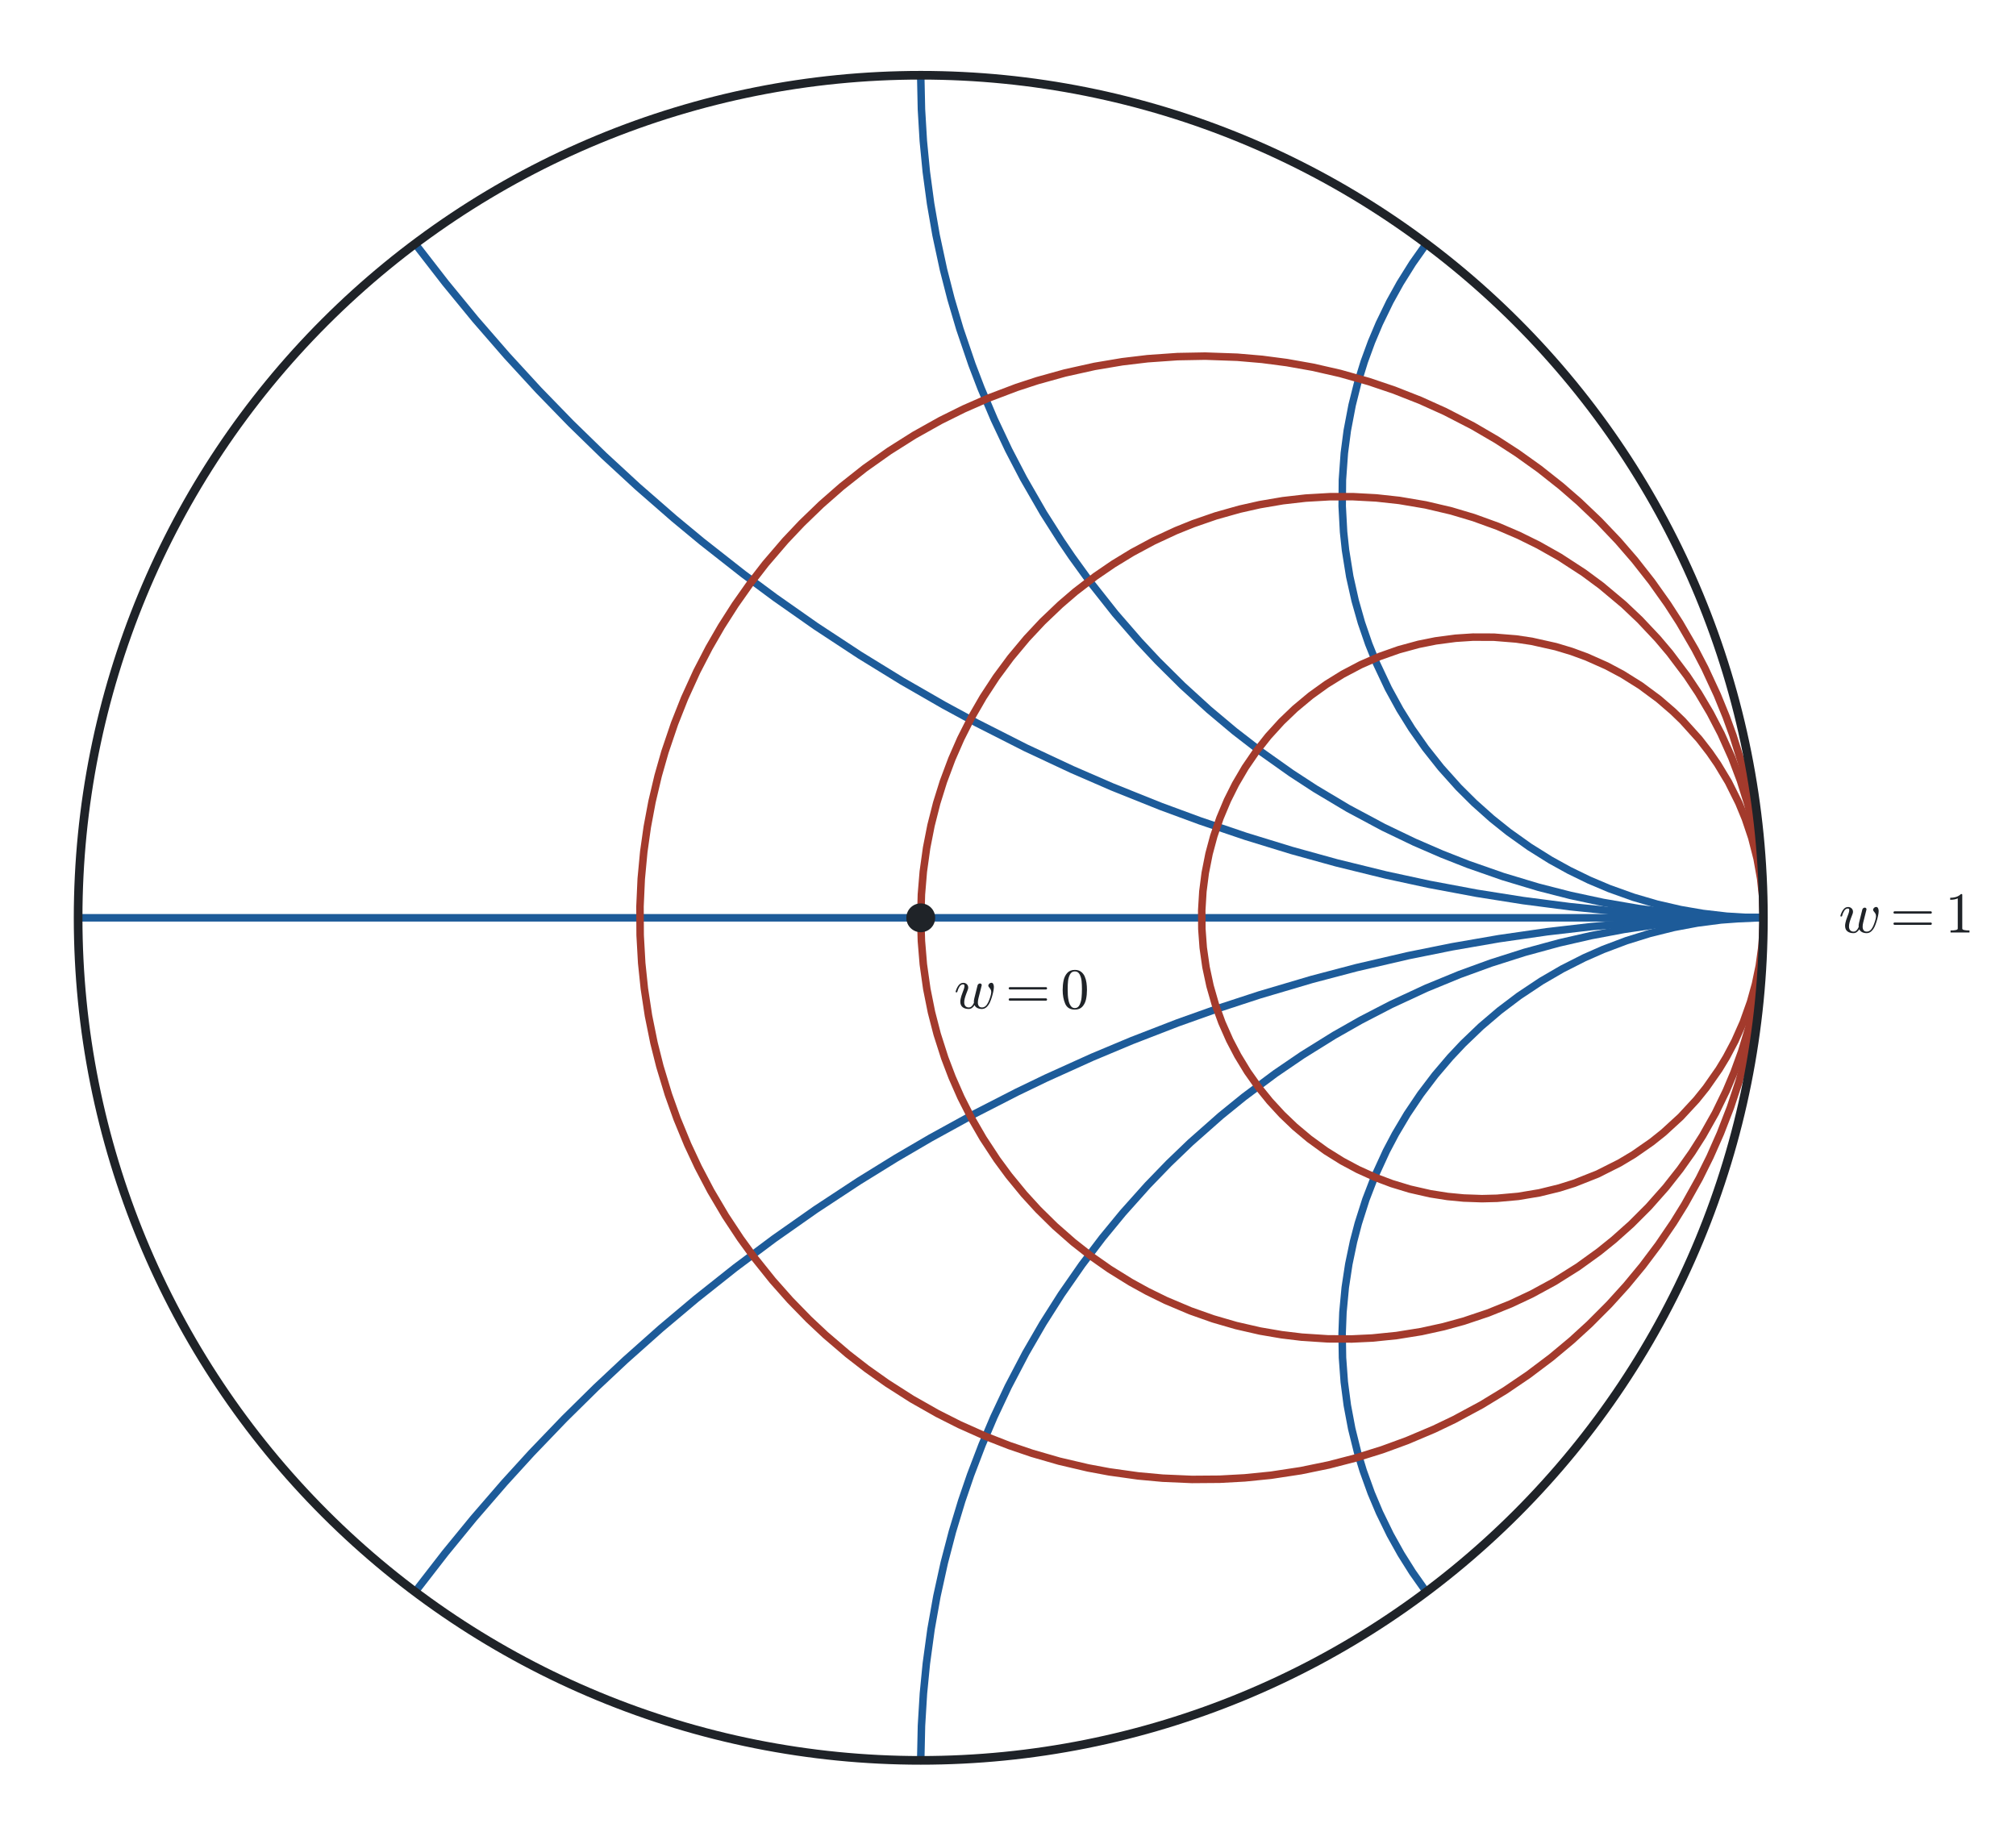
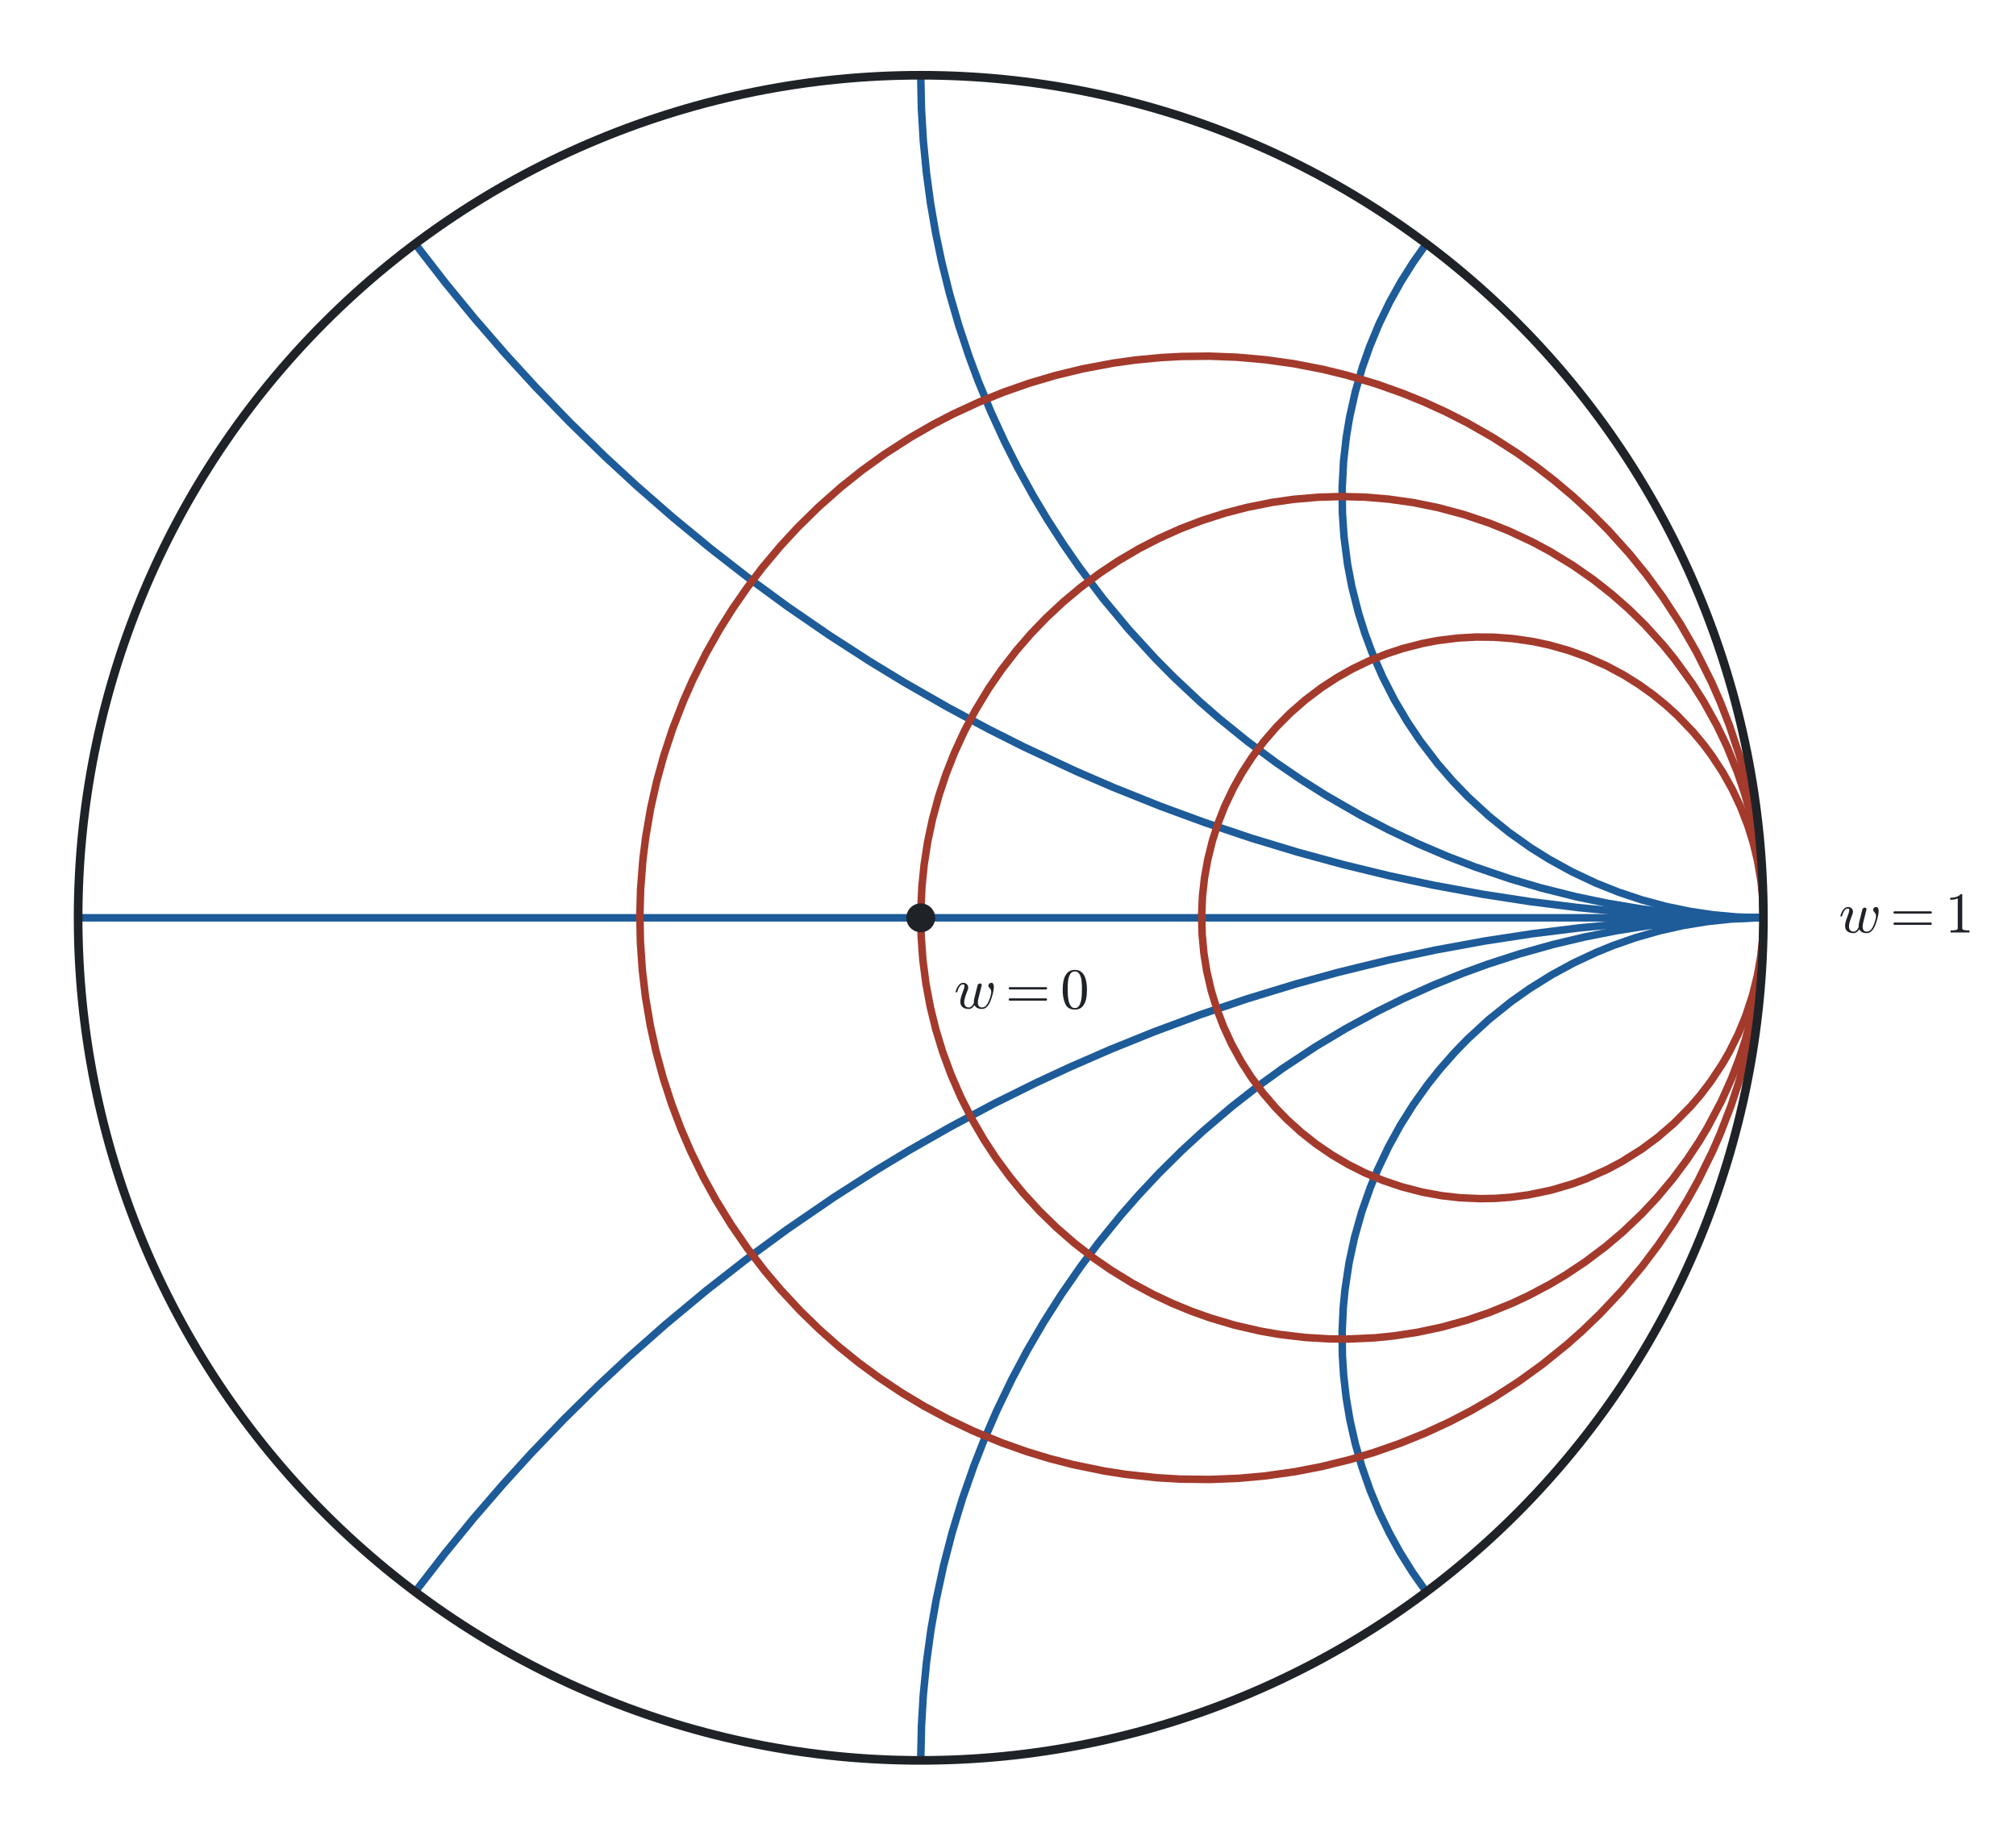
<svg xmlns="http://www.w3.org/2000/svg" xmlns:xlink="http://www.w3.org/1999/xlink" width="349.374pt" height="318.144pt" viewBox="0 0 349.374 318.144" version="1.1">
  <defs>
    <style type="text/css">*{stroke-linejoin: round; stroke-linecap: butt}</style>
  </defs>
  <g id="figure_1">
    <g id="patch_1">
      <path d="M 0 318.144  L 349.374 318.144  L 349.374 0  L 0 0  L 0 318.144  z " style="fill: none" />
    </g>
    <g id="axes_1">
      <g id="patch_2">
        <path d="M 7.2 310.944  L 336.762 310.944  L 336.762 7.2  L 7.2 7.2  L 7.2 310.944  z " style="fill: none" />
      </g>
      <g id="matplotlib.axis_1" />
      <g id="matplotlib.axis_2" />
      <g id="line2d_1">
-         <path d="M 14.26 159.072  L 304.877 159.072  L 304.877 159.072  " clip-path="url(#p38c16c017a)" style="fill: none; stroke: #1d5b99; stroke-width: 1.3; stroke-linecap: square" />
+         <path d="M 14.26 159.072  L 304.877 159.072  L 304.877 159.072  " clip-path="url(#p81f37d7cd2)" style="fill: none; stroke: #1d5b99; stroke-width: 1.3; stroke-linecap: square" />
      </g>
      <g id="line2d_2">
-         <path d="M 72.297 275.434  L 77.167 269.148  L 82.071 263.157  L 87.409 256.986  L 92.118 251.82  L 97.824 245.878  L 103.29 240.489  L 108.387 235.71  L 114.522 230.25  L 120.6 225.135  L 127.391 219.742  L 134.17 214.676  L 141.352 209.632  L 148.824 204.716  L 155.252 200.742  L 161.263 197.23  L 168.685 193.152  L 176.256 189.274  L 181.333 186.827  L 189.289 183.23  L 196.145 180.357  L 204.086 177.281  L 211.224 174.74  L 218.262 172.436  L 227.342 169.751  L 235.073 167.715  L 244.053 165.63  L 251.649 164.098  L 259.755 162.692  L 268.082 161.491  L 275.749 160.601  L 284.29 159.85  L 292.454 159.368  L 300.434 159.117  L 304.877 159.073  L 304.877 159.073  " clip-path="url(#p38c16c017a)" style="fill: none; stroke: #1d5b99; stroke-width: 1.3; stroke-linecap: square" />
+         <path d="M 72.297 275.434  L 77.174 269.139  L 82.09 263.134  L 87.206 257.214  L 92.14 251.796  L 97.717 245.988  L 103.645 240.149  L 108.923 235.22  L 115.354 229.533  L 122.475 223.613  L 129.24 218.33  L 136.352 213.109  L 144.553 207.486  L 151.996 202.726  L 157.502 199.405  L 164.733 195.288  L 172.353 191.238  L 179.537 187.679  L 185.402 184.952  L 192.52 181.851  L 200.033 178.818  L 207.933 175.886  L 216.127 173.114  L 224.591 170.531  L 231.999 168.497  L 240.686 166.377  L 248.758 164.656  L 257.346 163.085  L 265.422 161.848  L 273.69 160.82  L 281.905 160.034  L 290.326 159.471  L 298.462 159.159  L 304.877 159.073  L 304.877 159.073  " clip-path="url(#p81f37d7cd2)" style="fill: none; stroke: #1d5b99; stroke-width: 1.3; stroke-linecap: square" />
      </g>
      <g id="line2d_3">
-         <path d="M 72.297 42.709  L 77.221 49.064  L 82.388 55.363  L 87.843 61.643  L 93.345 67.63  L 98.931 73.38  L 104.644 78.947  L 110.492 84.342  L 116.8 89.844  L 121.613 93.834  L 128.774 99.46  L 134.34 103.591  L 141.385 108.534  L 149.011 113.546  L 156.323 118.042  L 163.552 122.201  L 169.254 125.293  L 177.777 129.615  L 185.782 133.363  L 192.77 136.398  L 201.172 139.765  L 207.958 142.267  L 215.923 144.964  L 223.852 147.398  L 231.593 149.54  L 240.161 151.646  L 247.697 153.275  L 255.929 154.817  L 263.982 156.091  L 272.091 157.143  L 279.805 157.931  L 287.997 158.541  L 296.392 158.927  L 304.465 159.07  L 304.877 159.071  L 304.877 159.071  " clip-path="url(#p38c16c017a)" style="fill: none; stroke: #1d5b99; stroke-width: 1.3; stroke-linecap: square" />
+         <path d="M 72.297 42.709  L 77.232 49.078  L 82.18 55.117  L 87.593 61.364  L 92.887 67.144  L 98.718 73.166  L 104.858 79.149  L 110.343 84.209  L 116.565 89.645  L 123.162 95.082  L 129.421 99.95  L 136.461 105.112  L 143.725 110.108  L 150.825 114.689  L 156.769 118.306  L 164.318 122.626  L 171.352 126.39  L 177.444 129.453  L 186.555 133.71  L 192.96 136.477  L 201.185 139.769  L 208.717 142.535  L 216.897 145.276  L 224.947 147.715  L 232.857 149.868  L 240.725 151.776  L 248.307 153.397  L 257.047 155.008  L 265.3 156.278  L 273.484 157.301  L 281.561 158.081  L 289.839 158.646  L 298.051 158.974  L 304.877 159.071  L 304.877 159.071  " clip-path="url(#p81f37d7cd2)" style="fill: none; stroke: #1d5b99; stroke-width: 1.3; stroke-linecap: square" />
      </g>
      <g id="line2d_4">
-         <path d="M 159.569 304.741  L 159.692 299.105  L 160.03 293.497  L 160.536 288.322  L 161.347 282.381  L 162.367 276.647  L 163.643 270.848  L 165.051 265.465  L 166.667 260.127  L 168.202 255.634  L 170.196 250.413  L 172.246 245.588  L 174.727 240.315  L 177.767 234.506  L 180.738 229.374  L 183.937 224.336  L 187.529 219.17  L 191.047 214.533  L 194.601 210.211  L 198.874 205.43  L 202.57 201.613  L 206.312 198.018  L 211.557 193.384  L 215.585 190.114  L 220.995 186.077  L 225.7 182.868  L 231.234 179.425  L 235.861 176.8  L 241.055 174.11  L 247.15 171.279  L 252.943 168.896  L 258.391 166.913  L 264.224 165.056  L 270.187 163.43  L 275.733 162.159  L 281.423 161.087  L 286.988 160.263  L 292.656 159.647  L 298.43 159.248  L 304.245 159.078  L 304.877 159.074  L 304.877 159.074  " clip-path="url(#p38c16c017a)" style="fill: none; stroke: #1d5b99; stroke-width: 1.3; stroke-linecap: square" />
+         <path d="M 159.569 304.741  L 159.69 299.151  L 160.009 293.762  L 160.565 288.073  L 161.323 282.535  L 162.244 277.274  L 163.517 271.373  L 165.014 265.595  L 166.805 259.702  L 168.789 254.033  L 170.499 249.669  L 172.746 244.481  L 175.362 239.047  L 177.958 234.161  L 180.831 229.221  L 183.912 224.373  L 187.318 219.46  L 190.389 215.372  L 194.257 210.615  L 197.369 207.065  L 200.855 203.349  L 204.776 199.463  L 208.511 196.02  L 213.439 191.826  L 217.702 188.487  L 222.267 185.183  L 227.974 181.412  L 233.193 178.286  L 238.744 175.274  L 243.283 173.035  L 248.443 170.722  L 253.456 168.698  L 257.785 167.121  L 263.334 165.322  L 269.115 163.703  L 274.635 162.392  L 280.049 161.324  L 285.328 160.486  L 291.149 159.788  L 296.747 159.34  L 302.603 159.103  L 304.877 159.074  L 304.877 159.074  " clip-path="url(#p81f37d7cd2)" style="fill: none; stroke: #1d5b99; stroke-width: 1.3; stroke-linecap: square" />
      </g>
      <g id="line2d_5">
-         <path d="M 159.569 13.403  L 159.688 18.96  L 160.013 24.432  L 160.529 29.766  L 161.273 35.291  L 162.219 40.739  L 163.507 46.728  L 164.805 51.796  L 166.347 57.015  L 168.439 63.162  L 170.013 67.277  L 172.296 72.667  L 174.807 77.991  L 177.378 82.929  L 180.817 88.9  L 183.912 93.77  L 185.745 96.468  L 188.818 100.718  L 193.271 106.355  L 197.44 111.156  L 200.63 114.562  L 204.924 118.822  L 209.523 123.015  L 213.932 126.717  L 218.595 130.324  L 223.79 134.005  L 227.918 136.697  L 233.609 140.094  L 239.746 143.38  L 245.1 145.95  L 249.894 148.03  L 254.41 149.806  L 260.486 151.929  L 266.609 153.771  L 272.167 155.193  L 277.815 156.404  L 283.932 157.455  L 289.597 158.192  L 295.46 158.719  L 301.235 159.007  L 304.877 159.07  L 304.877 159.07  " clip-path="url(#p38c16c017a)" style="fill: none; stroke: #1d5b99; stroke-width: 1.3; stroke-linecap: square" />
+         <path d="M 159.569 13.403  L 159.683 18.824  L 160.011 24.403  L 160.557 30.005  L 161.256 35.18  L 162.167 40.467  L 163.176 45.3  L 164.539 50.816  L 166.156 56.408  L 167.929 61.744  L 169.521 66.03  L 171.742 71.413  L 174.085 76.515  L 176.383 81.072  L 179.061 85.932  L 181.495 90.003  L 184.305 94.36  L 187.054 98.317  L 191.178 103.776  L 195.611 109.102  L 200.198 114.113  L 203.429 117.379  L 207.919 121.594  L 211.287 124.532  L 216.196 128.505  L 221.213 132.221  L 225.397 135.076  L 229.814 137.868  L 235.76 141.289  L 240.646 143.831  L 245.782 146.259  L 250.775 148.39  L 255.623 150.254  L 261.666 152.307  L 267.119 153.911  L 273.197 155.432  L 278.489 156.533  L 284.401 157.525  L 290.115 158.249  L 296.003 158.756  L 301.784 159.022  L 304.877 159.07  L 304.877 159.07  " clip-path="url(#p81f37d7cd2)" style="fill: none; stroke: #1d5b99; stroke-width: 1.3; stroke-linecap: square" />
      </g>
      <g id="line2d_6">
-         <path d="M 247.1 275.78  L 244.789 272.502  L 242.798 269.333  L 240.926 265.979  L 239.054 262.138  L 237.632 258.766  L 236.239 254.901  L 235.267 251.699  L 234.252 247.605  L 233.491 243.562  L 232.964 239.528  L 232.655 235.317  L 232.59 231.158  L 232.73 227.464  L 233.134 223.135  L 233.749 219.091  L 234.562 215.205  L 235.39 212.039  L 236.708 207.895  L 238.279 203.815  L 240.262 199.495  L 241.819 196.544  L 243.873 193.085  L 246.203 189.621  L 248.717 186.309  L 251.334 183.235  L 253.553 180.877  L 256.646 177.913  L 259.856 175.177  L 263.247 172.61  L 267.095 170.049  L 270.745 167.928  L 274.547 166.004  L 277.823 164.561  L 281.862 163.038  L 285.913 161.776  L 290.112 160.733  L 294.155 159.974  L 298.248 159.443  L 302.318 159.146  L 304.877 159.075  L 304.877 159.075  " clip-path="url(#p38c16c017a)" style="fill: none; stroke: #1d5b99; stroke-width: 1.3; stroke-linecap: square" />
+         <path d="M 247.1 275.78  L 244.813 272.539  L 242.652 269.086  L 240.792 265.721  L 238.989 261.993  L 237.462 258.329  L 236.029 254.252  L 234.871 250.219  L 233.957 246.181  L 233.287 242.196  L 232.849 238.31  L 232.637 234.889  L 232.595 230.781  L 232.782 226.704  L 233.085 223.547  L 233.788 218.881  L 234.726 214.529  L 235.993 210.035  L 237.464 205.842  L 238.731 202.763  L 240.667 198.694  L 242.7 195.007  L 244.905 191.497  L 247.382 188.018  L 249.519 185.33  L 252.16 182.332  L 254.363 180.067  L 257.996 176.723  L 261.885 173.603  L 265.076 171.349  L 268.895 168.968  L 272.679 166.914  L 276.547 165.1  L 279.544 163.879  L 283.434 162.517  L 287.553 161.337  L 291.67 160.413  L 295.895 159.72  L 299.945 159.291  L 304.03 159.089  L 304.877 159.075  L 304.877 159.075  " clip-path="url(#p81f37d7cd2)" style="fill: none; stroke: #1d5b99; stroke-width: 1.3; stroke-linecap: square" />
      </g>
      <g id="line2d_7">
-         <path d="M 247.1 42.363  L 244.801 45.624  L 242.649 49.063  L 240.859 52.293  L 239.029 56.063  L 237.669 59.285  L 236.423 62.691  L 235.272 66.426  L 234.322 70.218  L 233.483 74.629  L 232.974 78.516  L 232.641 83.167  L 232.602 87.718  L 232.842 92.194  L 233.178 95.352  L 233.913 99.925  L 234.848 104.099  L 235.932 107.915  L 237.198 111.602  L 238.559 114.986  L 240.607 119.332  L 242.611 122.985  L 244.678 126.304  L 247.037 129.666  L 249.725 133.06  L 252.773 136.462  L 255.475 139.149  L 258.522 141.869  L 261.439 144.204  L 265.056 146.782  L 268.675 149.047  L 271.928 150.844  L 275.402 152.535  L 278.881 154.008  L 283.096 155.518  L 287.127 156.697  L 291.257 157.649  L 295.123 158.316  L 299.242 158.795  L 303.3 159.036  L 304.877 159.068  L 304.877 159.068  " clip-path="url(#p38c16c017a)" style="fill: none; stroke: #1d5b99; stroke-width: 1.3; stroke-linecap: square" />
+         <path d="M 247.1 42.363  L 244.889 45.492  L 242.808 48.793  L 240.818 52.372  L 239.01 56.104  L 237.35 60.108  L 236.082 63.728  L 234.867 67.938  L 233.905 72.228  L 233.312 75.767  L 232.838 79.966  L 232.598 84.624  L 232.639 88.89  L 232.914 92.993  L 233.54 97.835  L 234.281 101.709  L 235.442 106.287  L 236.534 109.749  L 237.811 113.188  L 239.619 117.327  L 241.663 121.32  L 243.916 125.126  L 246.077 128.345  L 249.154 132.373  L 251.774 135.394  L 254.379 138.093  L 258.041 141.459  L 261.487 144.241  L 265.241 146.904  L 268.465 148.924  L 272.408 151.092  L 276.576 153.056  L 280.491 154.619  L 284.543 155.97  L 288.727 157.096  L 292.88 157.956  L 296.762 158.535  L 300.871 158.919  L 304.877 159.068  L 304.877 159.068  " clip-path="url(#p81f37d7cd2)" style="fill: none; stroke: #1d5b99; stroke-width: 1.3; stroke-linecap: square" />
      </g>
      <g id="line2d_8">
-         <path d="M 305.599 159.045  L 305.499 154.67  L 305.093 149.161  L 304.603 145.181  L 304.008 141.545  L 302.9 136.306  L 301.906 132.511  L 300.318 127.445  L 299.145 124.215  L 297.607 120.443  L 295.454 115.8  L 293.748 112.521  L 291.076 107.917  L 288.994 104.691  L 286.231 100.798  L 283.286 97.05  L 280.426 93.744  L 277.118 90.266  L 273.632 86.945  L 270.554 84.27  L 266.782 81.282  L 262.95 78.542  L 259.376 76.226  L 255.249 73.817  L 250.43 71.333  L 246.131 69.392  L 241.598 67.61  L 237.209 66.126  L 232.227 64.718  L 227.512 63.644  L 222.995 62.842  L 218.719 62.283  L 214.432 61.915  L 208.848 61.72  L 204.059 61.808  L 198.87 62.171  L 194.492 62.694  L 189.708 63.499  L 184.585 64.637  L 179.764 65.977  L 176.179 67.151  L 171.283 69.008  L 167.028 70.874  L 162.981 72.881  L 158.425 75.432  L 154.096 78.167  L 149.892 81.144  L 145.851 84.341  L 142.317 87.439  L 138.933 90.708  L 136.095 93.71  L 132.671 97.701  L 129.914 101.263  L 127.401 104.832  L 125.006 108.584  L 122.882 112.266  L 120.757 116.368  L 118.645 120.998  L 116.9 125.401  L 115.229 130.335  L 114.059 134.442  L 112.997 138.935  L 112.173 143.329  L 111.565 147.637  L 111.126 152.324  L 110.911 157.098  L 110.939 162.106  L 111.208 166.919  L 111.668 171.342  L 112.38 176.032  L 113.33 180.725  L 114.361 184.829  L 115.832 189.691  L 117.337 193.907  L 119.179 198.378  L 120.993 202.254  L 123.173 206.406  L 125.733 210.74  L 128.309 214.641  L 130.65 217.865  L 133.899 221.924  L 136.92 225.333  L 140.163 228.661  L 143.047 231.369  L 146.936 234.695  L 150.192 237.223  L 153.718 239.722  L 158.015 242.467  L 162.466 244.991  L 166.277 246.915  L 170.82 248.945  L 174.905 250.539  L 178.849 251.881  L 183.58 253.249  L 188.552 254.413  L 192.234 255.1  L 197.236 255.801  L 201.49 256.191  L 206.566 256.411  L 211.377 256.375  L 215.713 256.139  L 220.266 255.681  L 225.439 254.895  L 230.258 253.904  L 234.996 252.678  L 239.535 251.26  L 243.817 249.694  L 248.532 247.699  L 252.009 246.034  L 256.736 243.49  L 260.857 240.985  L 264.871 238.263  L 268.838 235.271  L 272.365 232.327  L 275.458 229.5  L 278.865 226.084  L 281.853 222.788  L 284.673 219.376  L 287.424 215.714  L 290.041 211.866  L 291.959 208.768  L 294.49 204.234  L 296.351 200.486  L 298.151 196.417  L 299.892 191.914  L 301.374 187.442  L 302.628 182.937  L 303.733 178.042  L 304.489 173.729  L 305.105 168.868  L 305.464 164.189  L 305.599 159.099  L 305.599 159.099  " clip-path="url(#p38c16c017a)" style="fill: none; stroke: #a33a2c; stroke-width: 1.3; stroke-linecap: square" />
+         <path d="M 305.599 159.045  L 305.428 153.3  L 304.978 148.099  L 304.352 143.54  L 303.512 139.021  L 302.556 134.923  L 301.496 131.106  L 299.744 125.819  L 298.095 121.591  L 296.599 118.189  L 293.973 112.937  L 291.18 108.087  L 288.122 103.417  L 285.275 99.539  L 282.4 95.994  L 278.718 91.905  L 275.634 88.812  L 272.619 86.039  L 269.368 83.297  L 266.296 80.919  L 262.99 78.568  L 258.761 75.85  L 254.271 73.285  L 250.596 71.413  L 246.83 69.691  L 243.155 68.193  L 238.552 66.556  L 233.477 65.045  L 229.232 64.007  L 224.222 63.038  L 219.383 62.357  L 214.409 61.913  L 209.588 61.727  L 204.702 61.783  L 201.067 61.983  L 196.772 62.396  L 192.851 62.943  L 187.616 63.929  L 182.852 65.088  L 178.317 66.433  L 173.981 67.947  L 169.552 69.738  L 165.15 71.776  L 161.698 73.567  L 157.829 75.789  L 153.303 78.703  L 149.409 81.509  L 145.74 84.433  L 141.883 87.841  L 138.288 91.368  L 135.247 94.659  L 132.127 98.378  L 129.542 101.769  L 126.954 105.504  L 124.712 109.072  L 122.391 113.173  L 120.088 117.768  L 118.455 121.45  L 116.544 126.382  L 115.038 130.963  L 113.791 135.49  L 112.756 140.111  L 111.9 145.098  L 111.408 149.061  L 111.019 154.097  L 110.893 158.555  L 110.983 163.287  L 111.304 168.022  L 111.868 172.824  L 112.716 177.829  L 113.685 182.228  L 114.917 186.776  L 116.375 191.283  L 118.005 195.603  L 119.729 199.601  L 121.861 203.965  L 124.042 207.935  L 126.712 212.27  L 129.573 216.416  L 132.504 220.236  L 135.243 223.48  L 138.691 227.189  L 142.047 230.455  L 145.281 233.323  L 148.774 236.149  L 152.33 238.767  L 156.365 241.45  L 160.103 243.689  L 164.33 245.958  L 168.653 248.011  L 173.567 250.04  L 177.99 251.605  L 181.883 252.788  L 185.888 253.824  L 191.425 254.961  L 195.034 255.525  L 200.531 256.119  L 204.558 256.356  L 209.733 256.414  L 214.674 256.213  L 219.211 255.806  L 224.474 255.063  L 228.949 254.199  L 234.052 252.943  L 238.134 251.724  L 242.635 250.149  L 246.968 248.393  L 251.155 246.459  L 254.895 244.521  L 258.891 242.215  L 263.286 239.373  L 267.323 236.451  L 271.571 233.015  L 274.18 230.698  L 277.291 227.704  L 281.01 223.748  L 284.576 219.499  L 287.358 215.807  L 290.009 211.916  L 292.428 207.969  L 294.294 204.607  L 296.81 199.495  L 298.109 196.519  L 299.973 191.687  L 301.287 187.723  L 302.587 183.099  L 303.552 178.932  L 304.532 173.442  L 305.197 167.911  L 305.546 162.284  L 305.599 159.099  L 305.599 159.099  " clip-path="url(#p81f37d7cd2)" style="fill: none; stroke: #a33a2c; stroke-width: 1.3; stroke-linecap: square" />
      </g>
      <g id="line2d_9">
-         <path d="M 305.599 159.045  L 305.494 155.164  L 305.118 150.709  L 304.574 146.882  L 303.752 142.755  L 302.879 139.328  L 301.62 135.298  L 300.128 131.341  L 298.262 127.173  L 296.388 123.572  L 294.35 120.134  L 292.366 117.152  L 289.363 113.166  L 287.278 110.701  L 284.193 107.422  L 281.408 104.782  L 277.509 101.514  L 274.469 99.265  L 270.283 96.542  L 266.593 94.461  L 263.173 92.773  L 259.567 91.225  L 255.395 89.711  L 251.506 88.551  L 247.061 87.506  L 242.499 86.733  L 238.503 86.297  L 234.442 86.08  L 230.467 86.087  L 226.266 86.33  L 222.334 86.779  L 218.316 87.464  L 214.819 88.251  L 210.693 89.415  L 206.793 90.763  L 203.775 91.98  L 199.921 93.77  L 196.249 95.739  L 192.949 97.75  L 189.824 99.887  L 186.347 102.561  L 183.767 104.775  L 180.665 107.733  L 177.954 110.627  L 175.151 113.986  L 172.651 117.367  L 170.375 120.844  L 168.353 124.348  L 166.502 128.015  L 164.956 131.545  L 163.49 135.464  L 162.33 139.182  L 161.346 143.058  L 160.583 146.939  L 160.01 151.054  L 159.68 155.038  L 159.568 159.189  L 159.679 163.087  L 160.014 167.129  L 160.614 171.383  L 161.426 175.435  L 162.41 179.243  L 163.723 183.351  L 165 186.706  L 166.521 190.169  L 168.39 193.863  L 170.364 197.282  L 172.779 200.96  L 174.836 203.753  L 177.471 206.965  L 179.919 209.645  L 182.815 212.497  L 185.988 215.286  L 189.073 217.707  L 192.274 219.952  L 195.943 222.228  L 198.814 223.809  L 202.02 225.383  L 206.3 227.192  L 210.234 228.583  L 214.219 229.74  L 218.377 230.692  L 222.104 231.331  L 225.61 231.753  L 230.12 232.046  L 234.283 232.067  L 237.8 231.901  L 242.023 231.474  L 246.317 230.784  L 250.182 229.935  L 253.658 228.98  L 257.869 227.569  L 261.812 225.982  L 265.422 224.286  L 269.401 222.125  L 273.483 219.557  L 277.112 216.938  L 279.684 214.864  L 282.691 212.18  L 285.693 209.178  L 288.69 205.797  L 291.174 202.642  L 293.212 199.758  L 295.071 196.842  L 297.279 192.921  L 299.155 189.062  L 300.519 185.83  L 301.818 182.263  L 303.094 178.032  L 304.076 173.904  L 304.631 170.919  L 305.204 166.651  L 305.5 162.875  L 305.599 159.099  L 305.599 159.099  " clip-path="url(#p38c16c017a)" style="fill: none; stroke: #a33a2c; stroke-width: 1.3; stroke-linecap: square" />
+         <path d="M 305.599 159.045  L 305.488 155.046  L 305.111 150.641  L 304.523 146.584  L 303.547 141.886  L 302.408 137.724  L 301.115 133.88  L 299.253 129.299  L 297.538 125.723  L 295.296 121.677  L 293.259 118.455  L 290.208 114.231  L 288.248 111.82  L 285.085 108.329  L 282.294 105.592  L 279.328 102.981  L 276.119 100.455  L 272.649 98.031  L 268.579 95.546  L 265.645 93.971  L 261.548 92.047  L 258.144 90.677  L 253.724 89.184  L 249.137 87.958  L 244.942 87.11  L 240.592 86.497  L 236.564 86.165  L 232.56 86.057  L 228.394 86.177  L 224.229 86.536  L 220.49 87.065  L 216.043 87.955  L 212.295 88.932  L 208.355 90.194  L 204.563 91.647  L 200.859 93.309  L 197.406 95.089  L 193.818 97.197  L 190.642 99.305  L 187.25 101.835  L 184.201 104.388  L 181.25 107.147  L 178.629 109.876  L 176.148 112.745  L 173.589 116.049  L 171.329 119.333  L 169.033 123.12  L 167.124 126.726  L 165.405 130.465  L 163.931 134.211  L 162.693 137.94  L 161.581 142.048  L 160.763 145.916  L 160.154 149.845  L 159.764 153.728  L 159.577 157.95  L 159.639 162.291  L 159.934 166.369  L 160.461 170.456  L 161.221 174.52  L 162.186 178.449  L 163.369 182.323  L 164.82 186.263  L 166.496 190.114  L 168.429 193.935  L 170.543 197.57  L 172.596 200.698  L 175.031 204.004  L 177.374 206.854  L 180.188 209.924  L 183.095 212.757  L 186.231 215.487  L 189.627 218.114  L 192.506 220.104  L 196.215 222.385  L 199.809 224.318  L 203.175 225.903  L 206.496 227.268  L 209.735 228.42  L 213.977 229.677  L 218.4 230.696  L 221.684 231.269  L 226.15 231.803  L 230.326 232.052  L 233.472 232.082  L 238.214 231.87  L 241.558 231.533  L 245.687 230.902  L 249.902 230.003  L 254.315 228.778  L 258.072 227.494  L 261.941 225.925  L 264.952 224.52  L 268.64 222.563  L 271.364 220.937  L 274.762 218.673  L 278.332 215.978  L 281.225 213.526  L 284.532 210.38  L 287.171 207.564  L 289.907 204.297  L 292.4 200.943  L 294.477 197.807  L 295.87 195.486  L 298.315 190.862  L 300.072 186.939  L 301.398 183.482  L 302.441 180.312  L 303.613 175.987  L 304.623 170.967  L 305.127 167.357  L 305.414 164.26  L 305.578 160.818  L 305.599 159.099  L 305.599 159.099  " clip-path="url(#p81f37d7cd2)" style="fill: none; stroke: #a33a2c; stroke-width: 1.3; stroke-linecap: square" />
      </g>
      <g id="line2d_10">
-         <path d="M 305.599 159.045  L 305.466 155.476  L 305.128 152.315  L 304.507 148.82  L 303.584 145.211  L 302.471 141.904  L 301.339 139.159  L 299.534 135.541  L 297.655 132.422  L 296.275 130.423  L 294.488 128.117  L 291.616 124.928  L 289.91 123.278  L 287.449 121.157  L 284.299 118.824  L 281.148 116.852  L 278.441 115.41  L 274.96 113.861  L 272.343 112.902  L 269.611 112.078  L 265.449 111.148  L 262.769 110.747  L 258.897 110.435  L 255.259 110.423  L 252.26 110.619  L 248.813 111.075  L 245.855 111.67  L 242.431 112.602  L 239.076 113.784  L 235.824 115.205  L 232.704 116.847  L 229.877 118.599  L 227.146 120.564  L 224.433 122.824  L 222.096 125.064  L 219.788 127.6  L 217.756 130.168  L 215.802 133.023  L 214.115 135.899  L 212.716 138.694  L 211.424 141.77  L 210.352 144.906  L 209.53 147.963  L 208.869 151.305  L 208.46 154.503  L 208.262 157.782  L 208.283 161  L 208.521 164.247  L 209.001 167.615  L 209.698 170.875  L 210.622 174.098  L 211.755 177.22  L 213.108 180.279  L 214.511 182.961  L 216.196 185.733  L 218.156 188.51  L 220.069 190.872  L 222.188 193.174  L 224.393 195.283  L 226.895 197.384  L 229.784 199.482  L 232.605 201.24  L 235.324 202.695  L 238.37 204.075  L 241.194 205.138  L 244.345 206.096  L 247.878 206.901  L 250.86 207.37  L 253.642 207.638  L 256.814 207.749  L 259.441 207.683  L 263.105 207.354  L 266.789 206.738  L 270.224 205.896  L 272.829 205.076  L 276.865 203.476  L 280.692 201.551  L 283.117 200.1  L 286.233 197.934  L 288.292 196.292  L 291.275 193.558  L 293.983 190.63  L 295.677 188.525  L 297.914 185.323  L 299.187 183.219  L 300.667 180.422  L 302.109 177.171  L 303.366 173.646  L 304.229 170.536  L 304.889 167.357  L 305.34 164.085  L 305.573 160.651  L 305.599 159.099  L 305.599 159.099  " clip-path="url(#p38c16c017a)" style="fill: none; stroke: #a33a2c; stroke-width: 1.3; stroke-linecap: square" />
+         <path d="M 305.599 159.045  L 305.475 155.604  L 305.202 152.871  L 304.566 149.096  L 303.822 146.04  L 302.898 143.084  L 301.649 139.863  L 300.209 136.808  L 298.531 133.81  L 296.594 130.867  L 295.158 128.948  L 293.38 126.819  L 290.606 123.932  L 288.732 122.227  L 286.438 120.364  L 283.998 118.621  L 281.402 116.998  L 278.439 115.409  L 274.916 113.843  L 271.792 112.722  L 268.448 111.779  L 265.597 111.174  L 262.132 110.675  L 258.908 110.435  L 255.747 110.409  L 252.578 110.589  L 249.109 111.026  L 246.597 111.503  L 243.161 112.381  L 240.291 113.324  L 237.202 114.568  L 234.355 115.942  L 231.687 117.447  L 229.024 119.183  L 226.177 121.334  L 223.55 123.635  L 221.223 125.981  L 219.04 128.504  L 216.981 131.248  L 215.278 133.869  L 213.744 136.598  L 212.246 139.746  L 211.051 142.784  L 210.114 145.713  L 209.304 148.976  L 208.738 152.165  L 208.39 155.324  L 208.247 158.682  L 208.33 161.94  L 208.635 165.218  L 209.123 168.275  L 209.892 171.626  L 210.888 174.892  L 212.049 177.935  L 213.447 180.966  L 215.114 184.002  L 216.82 186.663  L 218.913 189.482  L 221.086 192.014  L 223.043 194.024  L 225.505 196.252  L 228.103 198.301  L 230.872 200.191  L 233.71 201.858  L 236.541 203.276  L 239.718 204.607  L 242.874 205.677  L 246.5 206.62  L 249.923 207.243  L 252.995 207.59  L 256.575 207.747  L 259.186 207.696  L 261.757 207.508  L 264.938 207.084  L 268.847 206.265  L 272.555 205.17  L 274.811 204.342  L 278.521 202.694  L 281.055 201.345  L 284.527 199.164  L 287.301 197.105  L 290.119 194.672  L 293.02 191.727  L 294.661 189.816  L 296.473 187.447  L 298.494 184.393  L 299.674 182.346  L 301.248 179.189  L 302.544 176.045  L 303.706 172.513  L 304.568 169.035  L 305.141 165.731  L 305.45 162.882  L 305.599 159.099  L 305.599 159.099  " clip-path="url(#p81f37d7cd2)" style="fill: none; stroke: #a33a2c; stroke-width: 1.3; stroke-linecap: square" />
      </g>
      <g id="text_1">
        <g style="fill: #1f2328" transform="translate(165.342 174.7997) scale(0.1 -0.1)">
          <defs>
            <path id="Cmmi10-77" d="M 691 744  Q 691 878 727 1053  Q 763 1228 806 1364  Q 850 1500 954 1781  Q 1059 2063 1069 2088  Q 1153 2322 1153 2472  Q 1153 2663 1013 2663  Q 759 2663 595 2402  Q 431 2141 353 1819  Q 341 1778 300 1778  L 225 1778  Q 172 1778 172 1838  L 172 1856  Q 275 2238 487 2533  Q 700 2828 1025 2828  Q 1253 2828 1411 2678  Q 1569 2528 1569 2297  Q 1569 2178 1516 2047  Q 1441 1853 1339 1581  Q 1238 1309 1181 1087  Q 1125 866 1125 659  Q 1125 409 1256 253  Q 1388 97 1638 97  Q 1978 97 2203 616  Q 2194 653 2194 722  Q 2194 894 2247 1113  L 2606 2553  Q 2628 2638 2706 2698  Q 2784 2759 2875 2759  Q 2950 2759 3008 2709  Q 3066 2659 3066 2578  Q 3066 2541 3059 2528  L 2700 1100  Q 2638 844 2638 641  Q 2638 400 2748 248  Q 2859 97 3097 97  Q 3509 97 3775 641  Q 3875 834 3998 1212  Q 4122 1591 4122 1791  Q 4122 1975 4062 2083  Q 4003 2191 3898 2316  Q 3794 2441 3794 2503  Q 3794 2625 3898 2729  Q 4003 2834 4128 2834  Q 4281 2834 4348 2693  Q 4416 2553 4416 2375  Q 4416 2159 4344 1826  Q 4272 1494 4162 1158  Q 4053 822 3956 622  Q 3606 -72 3084 -72  Q 2816 -72 2594 31  Q 2372 134 2266 359  Q 2163 175 1995 51  Q 1828 -72 1625 -72  Q 1203 -72 947 129  Q 691 331 691 744  z " transform="scale(0.015625)" />
            <path id="Cmr10-3d" d="M 481 850  Q 428 850 393 890  Q 359 931 359 978  Q 359 1031 393 1068  Q 428 1106 481 1106  L 4500 1106  Q 4547 1106 4581 1068  Q 4616 1031 4616 978  Q 4616 931 4581 890  Q 4547 850 4500 850  L 481 850  z M 481 2094  Q 428 2094 393 2131  Q 359 2169 359 2222  Q 359 2269 393 2309  Q 428 2350 481 2350  L 4500 2350  Q 4547 2350 4581 2309  Q 4616 2269 4616 2222  Q 4616 2169 4581 2131  Q 4547 2094 4500 2094  L 481 2094  z " transform="scale(0.015625)" />
            <path id="Cmr10-30" d="M 1600 -141  Q 816 -141 533 504  Q 250 1150 250 2041  Q 250 2597 351 3087  Q 453 3578 754 3920  Q 1056 4263 1600 4263  Q 2022 4263 2290 4056  Q 2559 3850 2700 3523  Q 2841 3197 2892 2823  Q 2944 2450 2944 2041  Q 2944 1491 2842 1011  Q 2741 531 2444 195  Q 2147 -141 1600 -141  z M 1600 25  Q 1956 25 2131 390  Q 2306 756 2347 1200  Q 2388 1644 2388 2144  Q 2388 2625 2347 3031  Q 2306 3438 2132 3767  Q 1959 4097 1600 4097  Q 1238 4097 1063 3765  Q 888 3434 847 3029  Q 806 2625 806 2144  Q 806 1788 823 1472  Q 841 1156 916 820  Q 991 484 1158 254  Q 1325 25 1600 25  z " transform="scale(0.015625)" />
          </defs>
          <use xlink:href="#Cmmi10-77" transform="translate(0 0.390625)" />
          <use xlink:href="#Cmr10-3d" transform="translate(89.04297 0.390625)" />
          <use xlink:href="#Cmr10-30" transform="translate(184.2871 0.390625)" />
        </g>
      </g>
      <g id="text_2">
        <g style="fill: #1f2328" transform="translate(318.6741 161.657) scale(0.1 -0.1)">
          <defs>
            <path id="Cmr10-31" d="M 594 0  L 594 225  Q 1394 225 1394 428  L 1394 3788  Q 1063 3628 556 3628  L 556 3853  Q 1341 3853 1741 4263  L 1831 4263  Q 1853 4263 1873 4245  Q 1894 4228 1894 4206  L 1894 428  Q 1894 225 2694 225  L 2694 0  L 594 0  z " transform="scale(0.015625)" />
          </defs>
          <use xlink:href="#Cmmi10-77" transform="translate(0 0.390625)" />
          <use xlink:href="#Cmr10-3d" transform="translate(89.04297 0.390625)" />
          <use xlink:href="#Cmr10-31" transform="translate(184.2871 0.390625)" />
        </g>
      </g>
      <g id="patch_3">
-         <path d="M 159.568 305.102  C 198.296 305.102 235.443 289.716 262.828 262.331  C 290.212 234.946 305.599 197.8 305.599 159.072  C 305.599 120.344 290.212 83.197 262.828 55.813  C 235.443 28.428 198.296 13.041 159.568 13.041  C 120.841 13.041 83.694 28.428 56.309 55.813  C 28.924 83.197 13.538 120.344 13.538 159.072  C 13.538 197.8 28.924 234.946 56.309 262.331  C 83.694 289.716 120.841 305.102 159.568 305.102  L 159.568 305.102  z " clip-path="url(#p38c16c017a)" style="fill: none; stroke: #1f2328; stroke-width: 1.5; stroke-linejoin: miter" />
+         <path d="M 159.568 305.102  C 198.296 305.102 235.443 289.716 262.828 262.331  C 290.212 234.946 305.599 197.8 305.599 159.072  C 305.599 120.344 290.212 83.197 262.828 55.813  C 235.443 28.428 198.296 13.041 159.568 13.041  C 120.841 13.041 83.694 28.428 56.309 55.813  C 28.924 83.197 13.538 120.344 13.538 159.072  C 13.538 197.8 28.924 234.946 56.309 262.331  C 83.694 289.716 120.841 305.102 159.568 305.102  L 159.568 305.102  z " clip-path="url(#p81f37d7cd2)" style="fill: none; stroke: #1f2328; stroke-width: 1.5; stroke-linejoin: miter" />
      </g>
      <g id="PathCollection_1">
-         <path d="M 159.568 161.572  C 160.231 161.572 160.867 161.308 161.336 160.84  C 161.805 160.371 162.068 159.735 162.068 159.072  C 162.068 158.409 161.805 157.773 161.336 157.304  C 160.867 156.835 160.231 156.572 159.568 156.572  C 158.905 156.572 158.269 156.835 157.801 157.304  C 157.332 157.773 157.068 158.409 157.068 159.072  C 157.068 159.735 157.332 160.371 157.801 160.84  C 158.269 161.308 158.905 161.572 159.568 161.572  z " clip-path="url(#p38c16c017a)" style="fill: #1f2328" />
+         <path d="M 159.568 161.572  C 160.231 161.572 160.867 161.308 161.336 160.84  C 161.805 160.371 162.068 159.735 162.068 159.072  C 162.068 158.409 161.805 157.773 161.336 157.304  C 160.867 156.835 160.231 156.572 159.568 156.572  C 158.905 156.572 158.269 156.835 157.801 157.304  C 157.332 157.773 157.068 158.409 157.068 159.072  C 157.068 159.735 157.332 160.371 157.801 160.84  C 158.269 161.308 158.905 161.572 159.568 161.572  z " clip-path="url(#p81f37d7cd2)" style="fill: #1f2328" />
      </g>
    </g>
  </g>
  <defs>
-     <clipPath id="p38c16c017a">
+     <clipPath id="p81f37d7cd2">
      <rect x="7.2" y="7.2" width="329.562" height="303.744" />
    </clipPath>
  </defs>
</svg>
